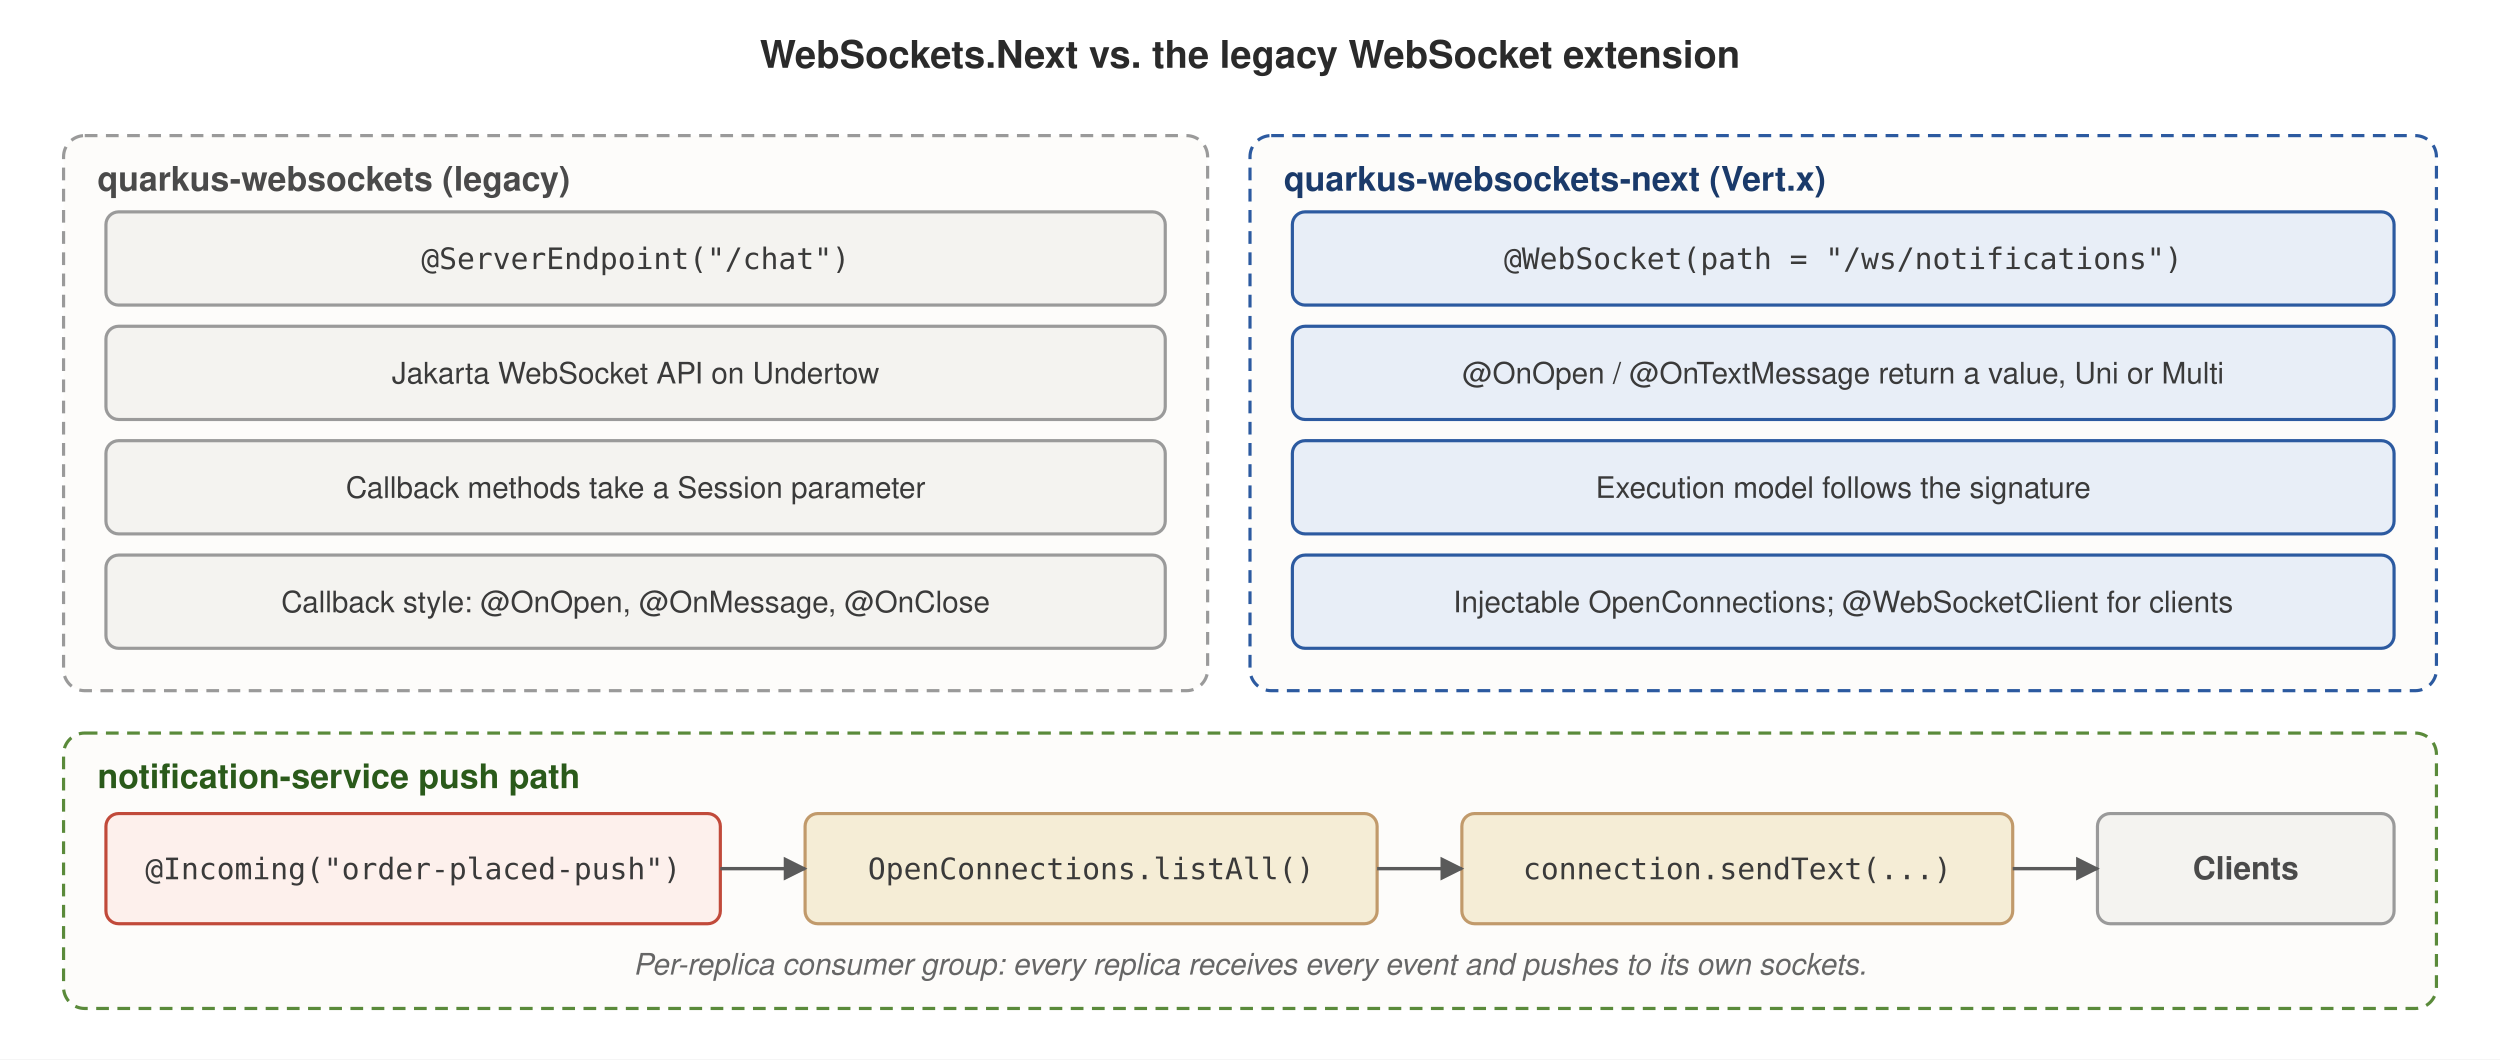
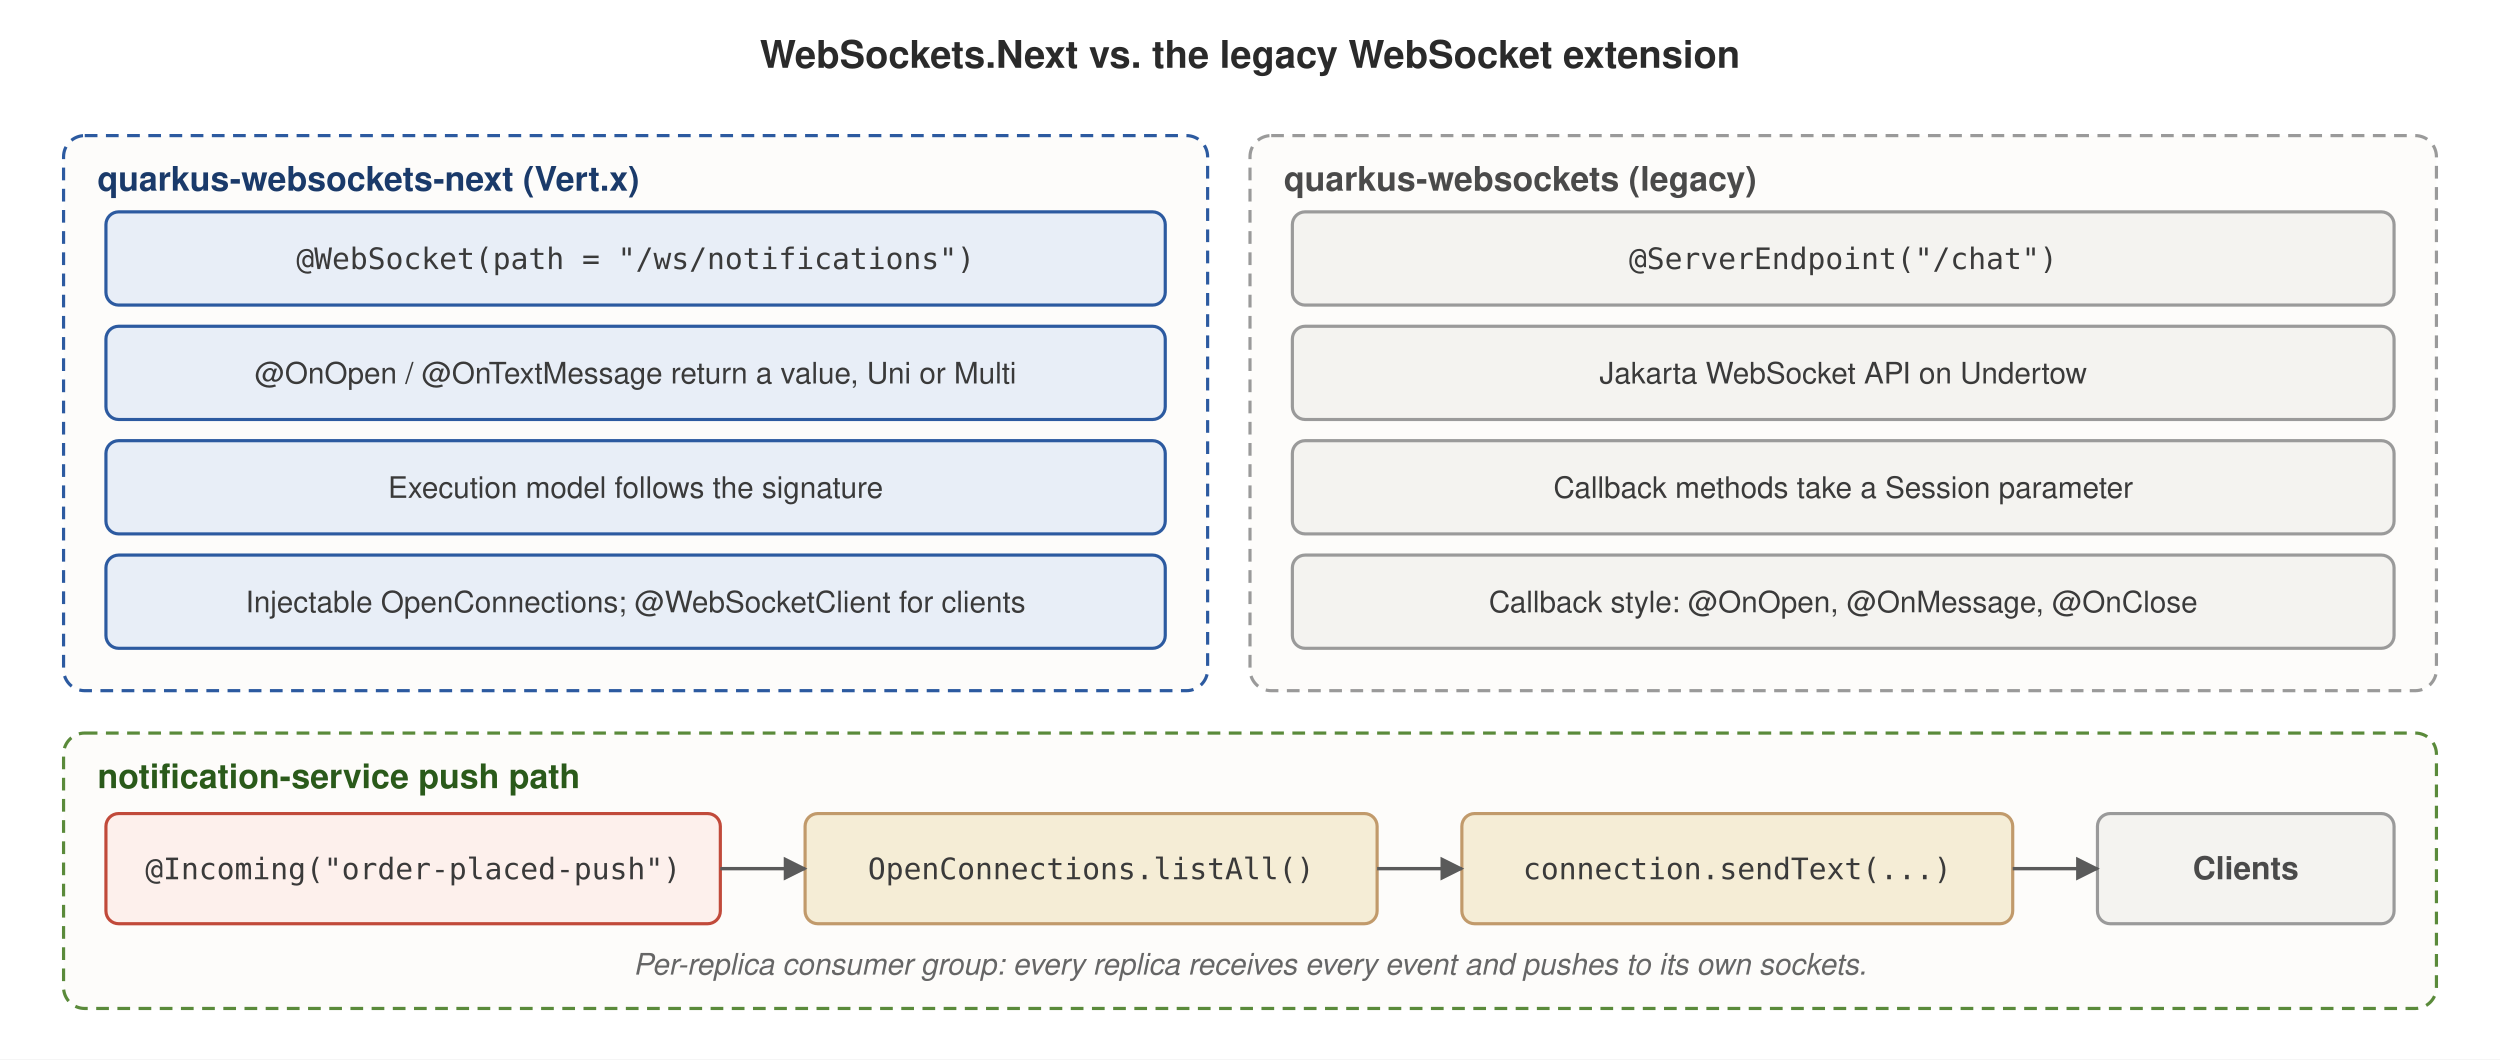
<svg xmlns="http://www.w3.org/2000/svg" viewBox="0 0 1180 500" font-family="Helvetica, -apple-system, 'Segoe UI', Roboto, sans-serif">
  <rect x="0" y="0" width="1180" height="500" fill="#ffffff" />
  <defs>
    <marker id="arr" viewBox="0 0 10 10" refX="9" refY="5" markerWidth="7" markerHeight="7" orient="auto-start-reverse">
      <path d="M0,0 L10,5 L0,10 z" fill="#5a5a5a" />
    </marker>
    <marker id="arrR" viewBox="0 0 10 10" refX="9" refY="5" markerWidth="7" markerHeight="7" orient="auto-start-reverse">
      <path d="M0,0 L10,5 L0,10 z" fill="#c14a3a" />
    </marker>
    <marker id="arrB" viewBox="0 0 10 10" refX="9" refY="5" markerWidth="7" markerHeight="7" orient="auto-start-reverse">
      <path d="M0,0 L10,5 L0,10 z" fill="#2c5aa0" />
    </marker>
    <marker id="arrG" viewBox="0 0 10 10" refX="9" refY="5" markerWidth="7" markerHeight="7" orient="auto-start-reverse">
      <path d="M0,0 L10,5 L0,10 z" fill="#5a8a3a" />
    </marker>
  </defs>
  <text x="590" y="32" font-size="18" fill="#2a2a2a" text-anchor="middle" font-weight="700">WebSockets.Next vs. the legacy WebSocket extension</text>
-   <rect x="30" y="64" width="540" height="262" fill="#fdfcfa" stroke="#9a9a9a" stroke-width="1.5" rx="10" stroke-dasharray="6 4" />
-   <text x="46" y="90" font-size="16" fill="#4a4a4a" text-anchor="start" font-weight="700">quarkus-websockets (legacy)</text>
-   <rect x="50" y="100" width="500" height="44" fill="#f4f3f0" stroke="#9a9a9a" stroke-width="1.5" rx="6" />
-   <text x="300" y="127" font-size="14" fill="#3a3a3a" text-anchor="middle" font-family="'Red Hat Mono', ui-monospace, Menlo, Consolas, monospace">@ServerEndpoint("/chat")</text>
-   <rect x="50" y="154" width="500" height="44" fill="#f4f3f0" stroke="#9a9a9a" stroke-width="1.5" rx="6" />
-   <text x="300" y="181" font-size="14" fill="#3a3a3a" text-anchor="middle">Jakarta WebSocket API on Undertow</text>
-   <rect x="50" y="208" width="500" height="44" fill="#f4f3f0" stroke="#9a9a9a" stroke-width="1.5" rx="6" />
-   <text x="300" y="235" font-size="14" fill="#3a3a3a" text-anchor="middle">Callback methods take a Session parameter</text>
-   <rect x="50" y="262" width="500" height="44" fill="#f4f3f0" stroke="#9a9a9a" stroke-width="1.5" rx="6" />
-   <text x="300" y="289" font-size="14" fill="#3a3a3a" text-anchor="middle">Callback style: @OnOpen, @OnMessage, @OnClose</text>
-   <rect x="590" y="64" width="560" height="262" fill="#fdfcfa" stroke="#2c5aa0" stroke-width="1.5" rx="10" stroke-dasharray="6 4" />
-   <text x="606" y="90" font-size="16" fill="#1a3a6a" text-anchor="start" font-weight="700">quarkus-websockets-next (Vert.x)</text>
-   <rect x="610" y="100" width="520" height="44" fill="#e8eef7" stroke="#2c5aa0" stroke-width="1.5" rx="6" />
-   <text x="870" y="127" font-size="14" fill="#3a3a3a" text-anchor="middle" font-family="'Red Hat Mono', ui-monospace, Menlo, Consolas, monospace">@WebSocket(path = "/ws/notifications")</text>
-   <rect x="610" y="154" width="520" height="44" fill="#e8eef7" stroke="#2c5aa0" stroke-width="1.5" rx="6" />
-   <text x="870" y="181" font-size="14" fill="#3a3a3a" text-anchor="middle">@OnOpen / @OnTextMessage return a value, Uni or Multi</text>
-   <rect x="610" y="208" width="520" height="44" fill="#e8eef7" stroke="#2c5aa0" stroke-width="1.5" rx="6" />
-   <text x="870" y="235" font-size="14" fill="#3a3a3a" text-anchor="middle">Execution model follows the signature</text>
-   <rect x="610" y="262" width="520" height="44" fill="#e8eef7" stroke="#2c5aa0" stroke-width="1.5" rx="6" />
-   <text x="870" y="289" font-size="14" fill="#3a3a3a" text-anchor="middle">Injectable OpenConnections; @WebSocketClient for clients</text>
+   <rect x="30" y="64" width="540" height="262" fill="#fdfcfa" stroke="#2c5aa0" stroke-width="1.5" rx="10" stroke-dasharray="6 4" />
+   <text x="46" y="90" font-size="16" fill="#1a3a6a" text-anchor="start" font-weight="700">quarkus-websockets-next (Vert.x)</text>
+   <rect x="50" y="100" width="500" height="44" fill="#e8eef7" stroke="#2c5aa0" stroke-width="1.5" rx="6" />
+   <text x="300" y="127" font-size="14" fill="#3a3a3a" text-anchor="middle" font-family="'Red Hat Mono', ui-monospace, Menlo, Consolas, monospace">@WebSocket(path = "/ws/notifications")</text>
+   <rect x="50" y="154" width="500" height="44" fill="#e8eef7" stroke="#2c5aa0" stroke-width="1.5" rx="6" />
+   <text x="300" y="181" font-size="14" fill="#3a3a3a" text-anchor="middle">@OnOpen / @OnTextMessage return a value, Uni or Multi</text>
+   <rect x="50" y="208" width="500" height="44" fill="#e8eef7" stroke="#2c5aa0" stroke-width="1.5" rx="6" />
+   <text x="300" y="235" font-size="14" fill="#3a3a3a" text-anchor="middle">Execution model follows the signature</text>
+   <rect x="50" y="262" width="500" height="44" fill="#e8eef7" stroke="#2c5aa0" stroke-width="1.5" rx="6" />
+   <text x="300" y="289" font-size="14" fill="#3a3a3a" text-anchor="middle">Injectable OpenConnections; @WebSocketClient for clients</text>
+   <rect x="590" y="64" width="560" height="262" fill="#fdfcfa" stroke="#9a9a9a" stroke-width="1.5" rx="10" stroke-dasharray="6 4" />
+   <text x="606" y="90" font-size="16" fill="#4a4a4a" text-anchor="start" font-weight="700">quarkus-websockets (legacy)</text>
+   <rect x="610" y="100" width="520" height="44" fill="#f4f3f0" stroke="#9a9a9a" stroke-width="1.5" rx="6" />
+   <text x="870" y="127" font-size="14" fill="#3a3a3a" text-anchor="middle" font-family="'Red Hat Mono', ui-monospace, Menlo, Consolas, monospace">@ServerEndpoint("/chat")</text>
+   <rect x="610" y="154" width="520" height="44" fill="#f4f3f0" stroke="#9a9a9a" stroke-width="1.5" rx="6" />
+   <text x="870" y="181" font-size="14" fill="#3a3a3a" text-anchor="middle">Jakarta WebSocket API on Undertow</text>
+   <rect x="610" y="208" width="520" height="44" fill="#f4f3f0" stroke="#9a9a9a" stroke-width="1.5" rx="6" />
+   <text x="870" y="235" font-size="14" fill="#3a3a3a" text-anchor="middle">Callback methods take a Session parameter</text>
+   <rect x="610" y="262" width="520" height="44" fill="#f4f3f0" stroke="#9a9a9a" stroke-width="1.5" rx="6" />
+   <text x="870" y="289" font-size="14" fill="#3a3a3a" text-anchor="middle">Callback style: @OnOpen, @OnMessage, @OnClose</text>
  <rect x="30" y="346" width="1120" height="130" fill="#fdfcfa" stroke="#5a8a3a" stroke-width="1.5" rx="10" stroke-dasharray="6 4" />
  <text x="46" y="372" font-size="16" fill="#2a5a1a" text-anchor="start" font-weight="700">notification-service push path</text>
  <rect x="50" y="384" width="290" height="52" fill="#fdf0ec" stroke="#c14a3a" stroke-width="1.5" rx="6" />
  <text x="195" y="415" font-size="14" fill="#3a3a3a" text-anchor="middle" font-family="'Red Hat Mono', ui-monospace, Menlo, Consolas, monospace">@Incoming("order-placed-push")</text>
  <rect x="380" y="384" width="270" height="52" fill="#f5edd6" stroke="#c19a6b" stroke-width="1.5" rx="6" />
  <text x="515" y="415" font-size="14" fill="#3a3a3a" text-anchor="middle" font-family="'Red Hat Mono', ui-monospace, Menlo, Consolas, monospace">OpenConnections.listAll()</text>
  <rect x="690" y="384" width="260" height="52" fill="#f5edd6" stroke="#c19a6b" stroke-width="1.5" rx="6" />
  <text x="820" y="415" font-size="14" fill="#3a3a3a" text-anchor="middle" font-family="'Red Hat Mono', ui-monospace, Menlo, Consolas, monospace">connection.sendText(...)</text>
  <rect x="990" y="384" width="140" height="52" fill="#f4f3f0" stroke="#9a9a9a" stroke-width="1.5" rx="6" />
  <text x="1060" y="415" font-size="15" fill="#4a4a4a" text-anchor="middle" font-weight="700">Clients</text>
  <line x1="340" y1="410" x2="380" y2="410" stroke="#5a5a5a" stroke-width="1.6" marker-end="url(#arr)" />
  <line x1="650" y1="410" x2="690" y2="410" stroke="#5a5a5a" stroke-width="1.6" marker-end="url(#arr)" />
  <line x1="950" y1="410" x2="990" y2="410" stroke="#5a5a5a" stroke-width="1.6" marker-end="url(#arr)" />
  <text x="590" y="460" font-size="14" fill="#666666" text-anchor="middle" font-style="italic">Per-replica consumer group: every replica receives every event and pushes to its own sockets.</text>
</svg>
